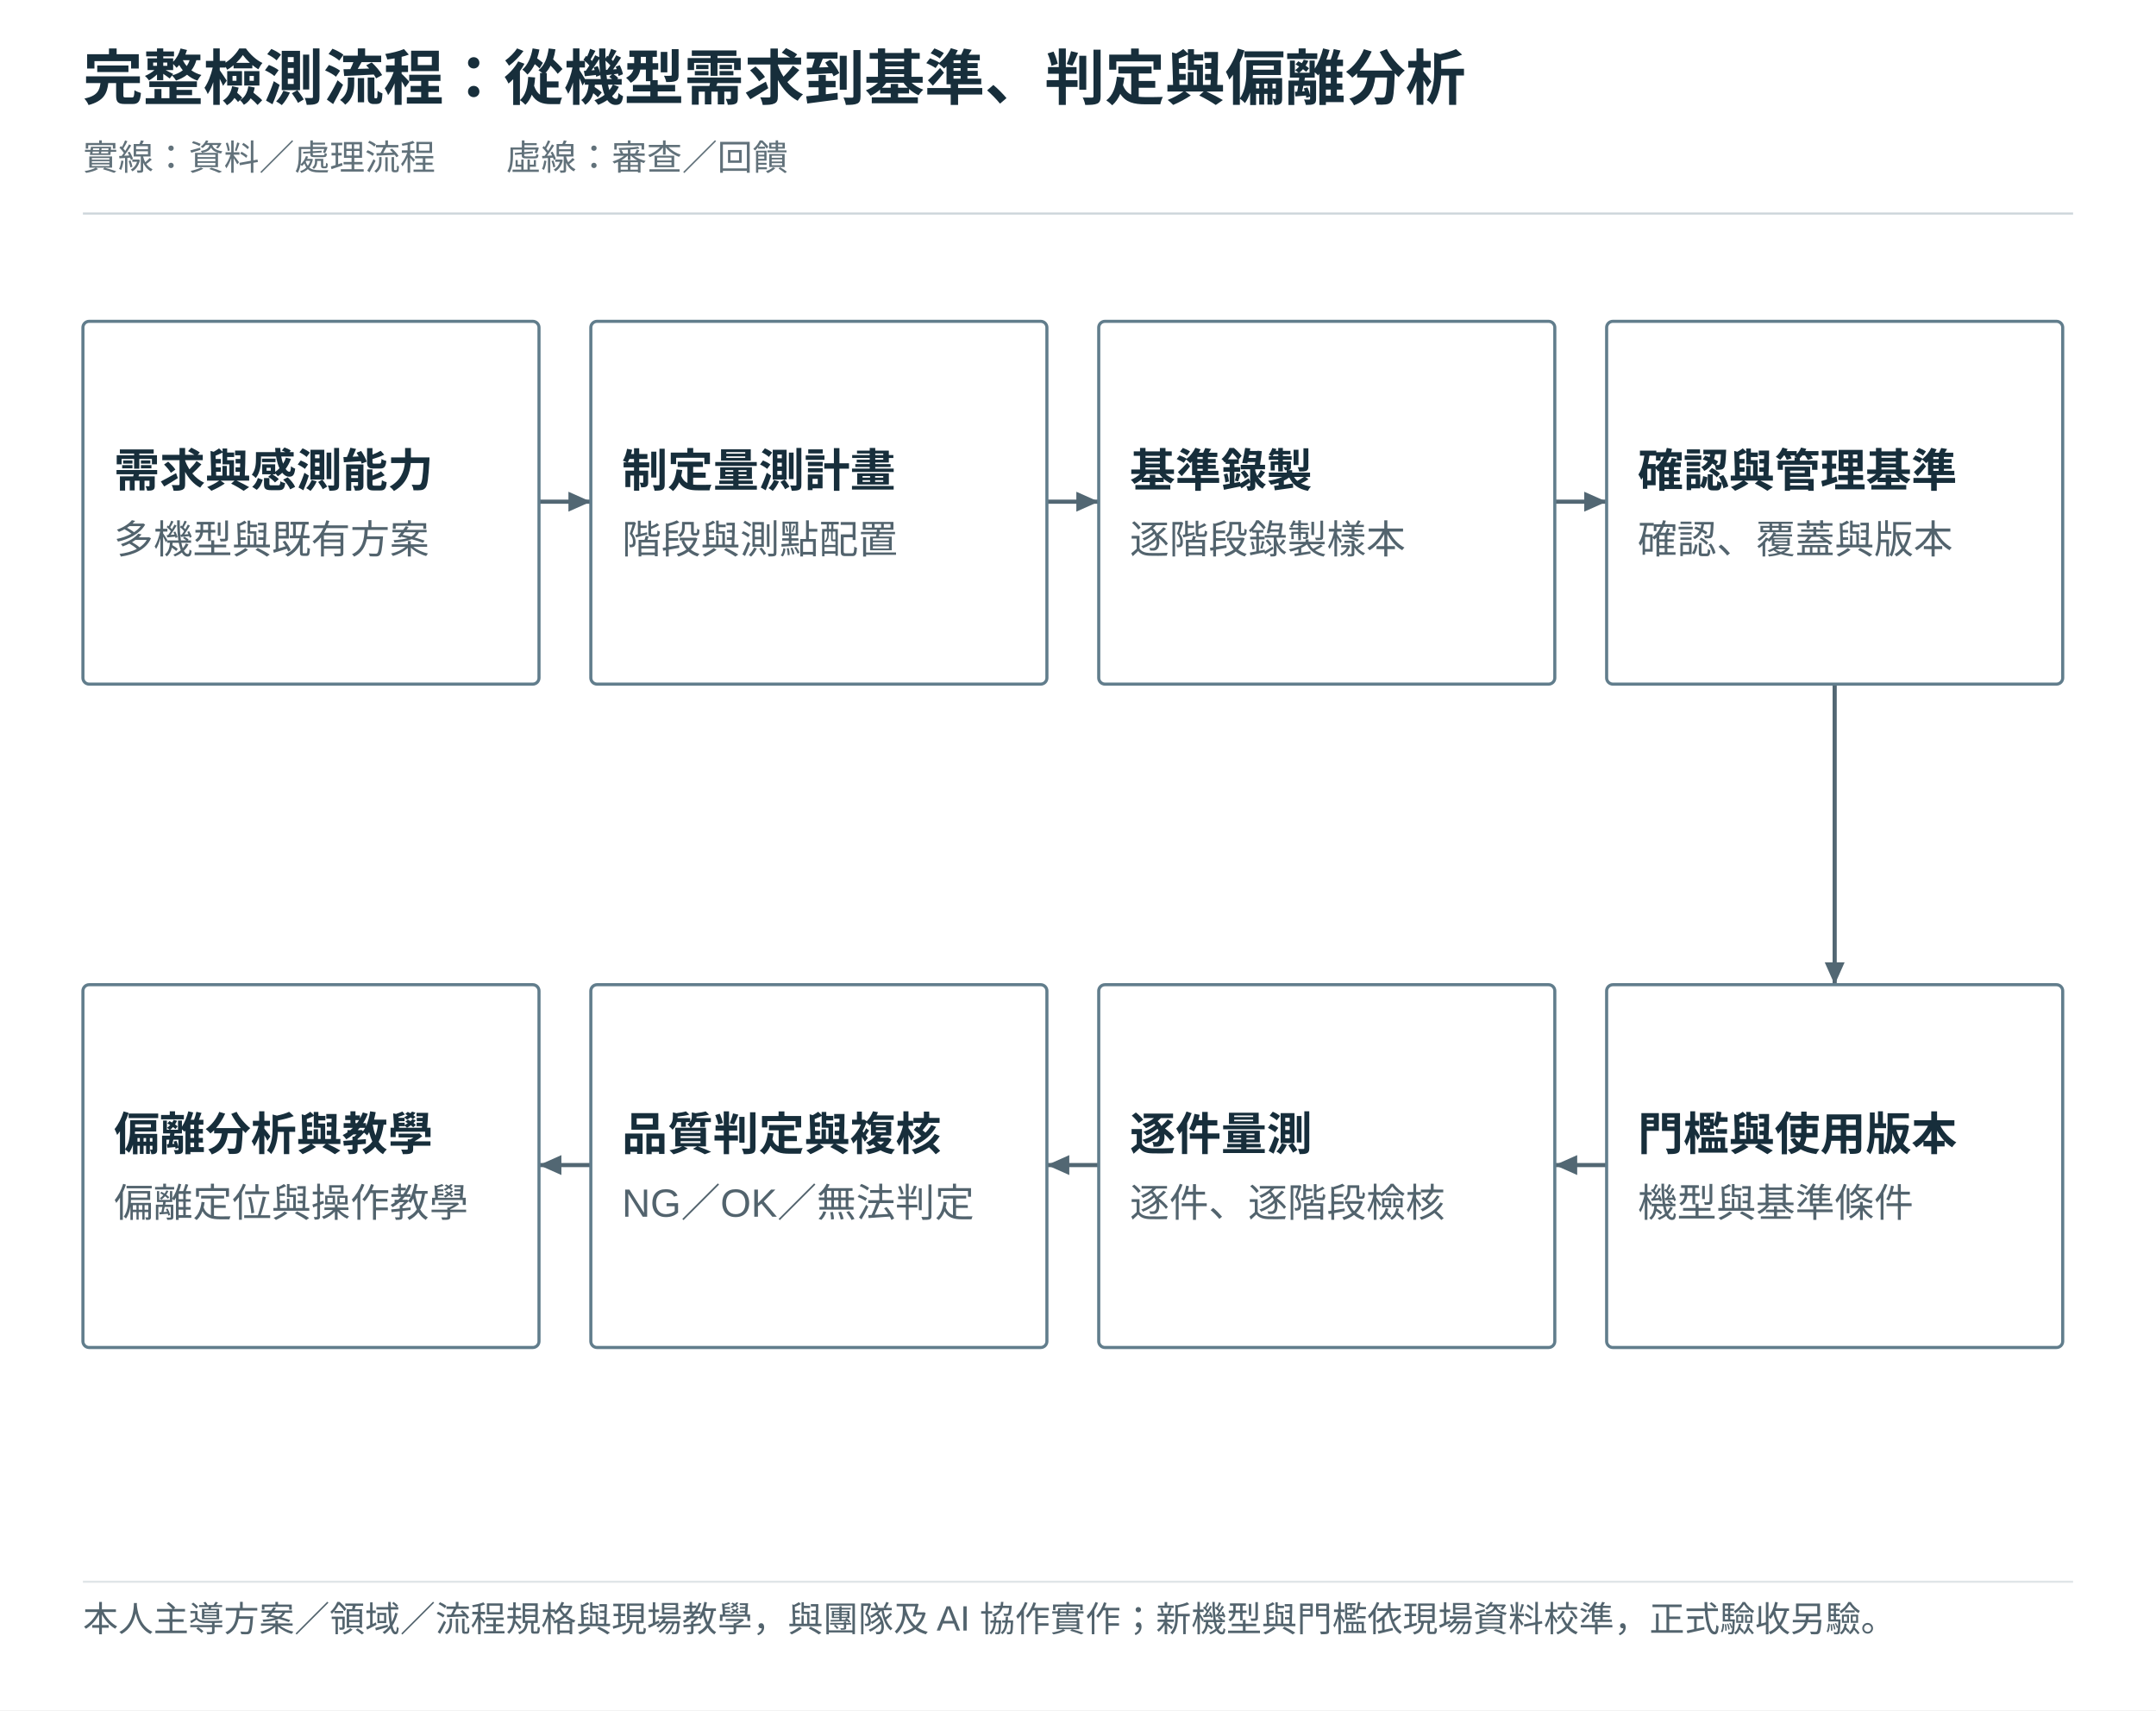
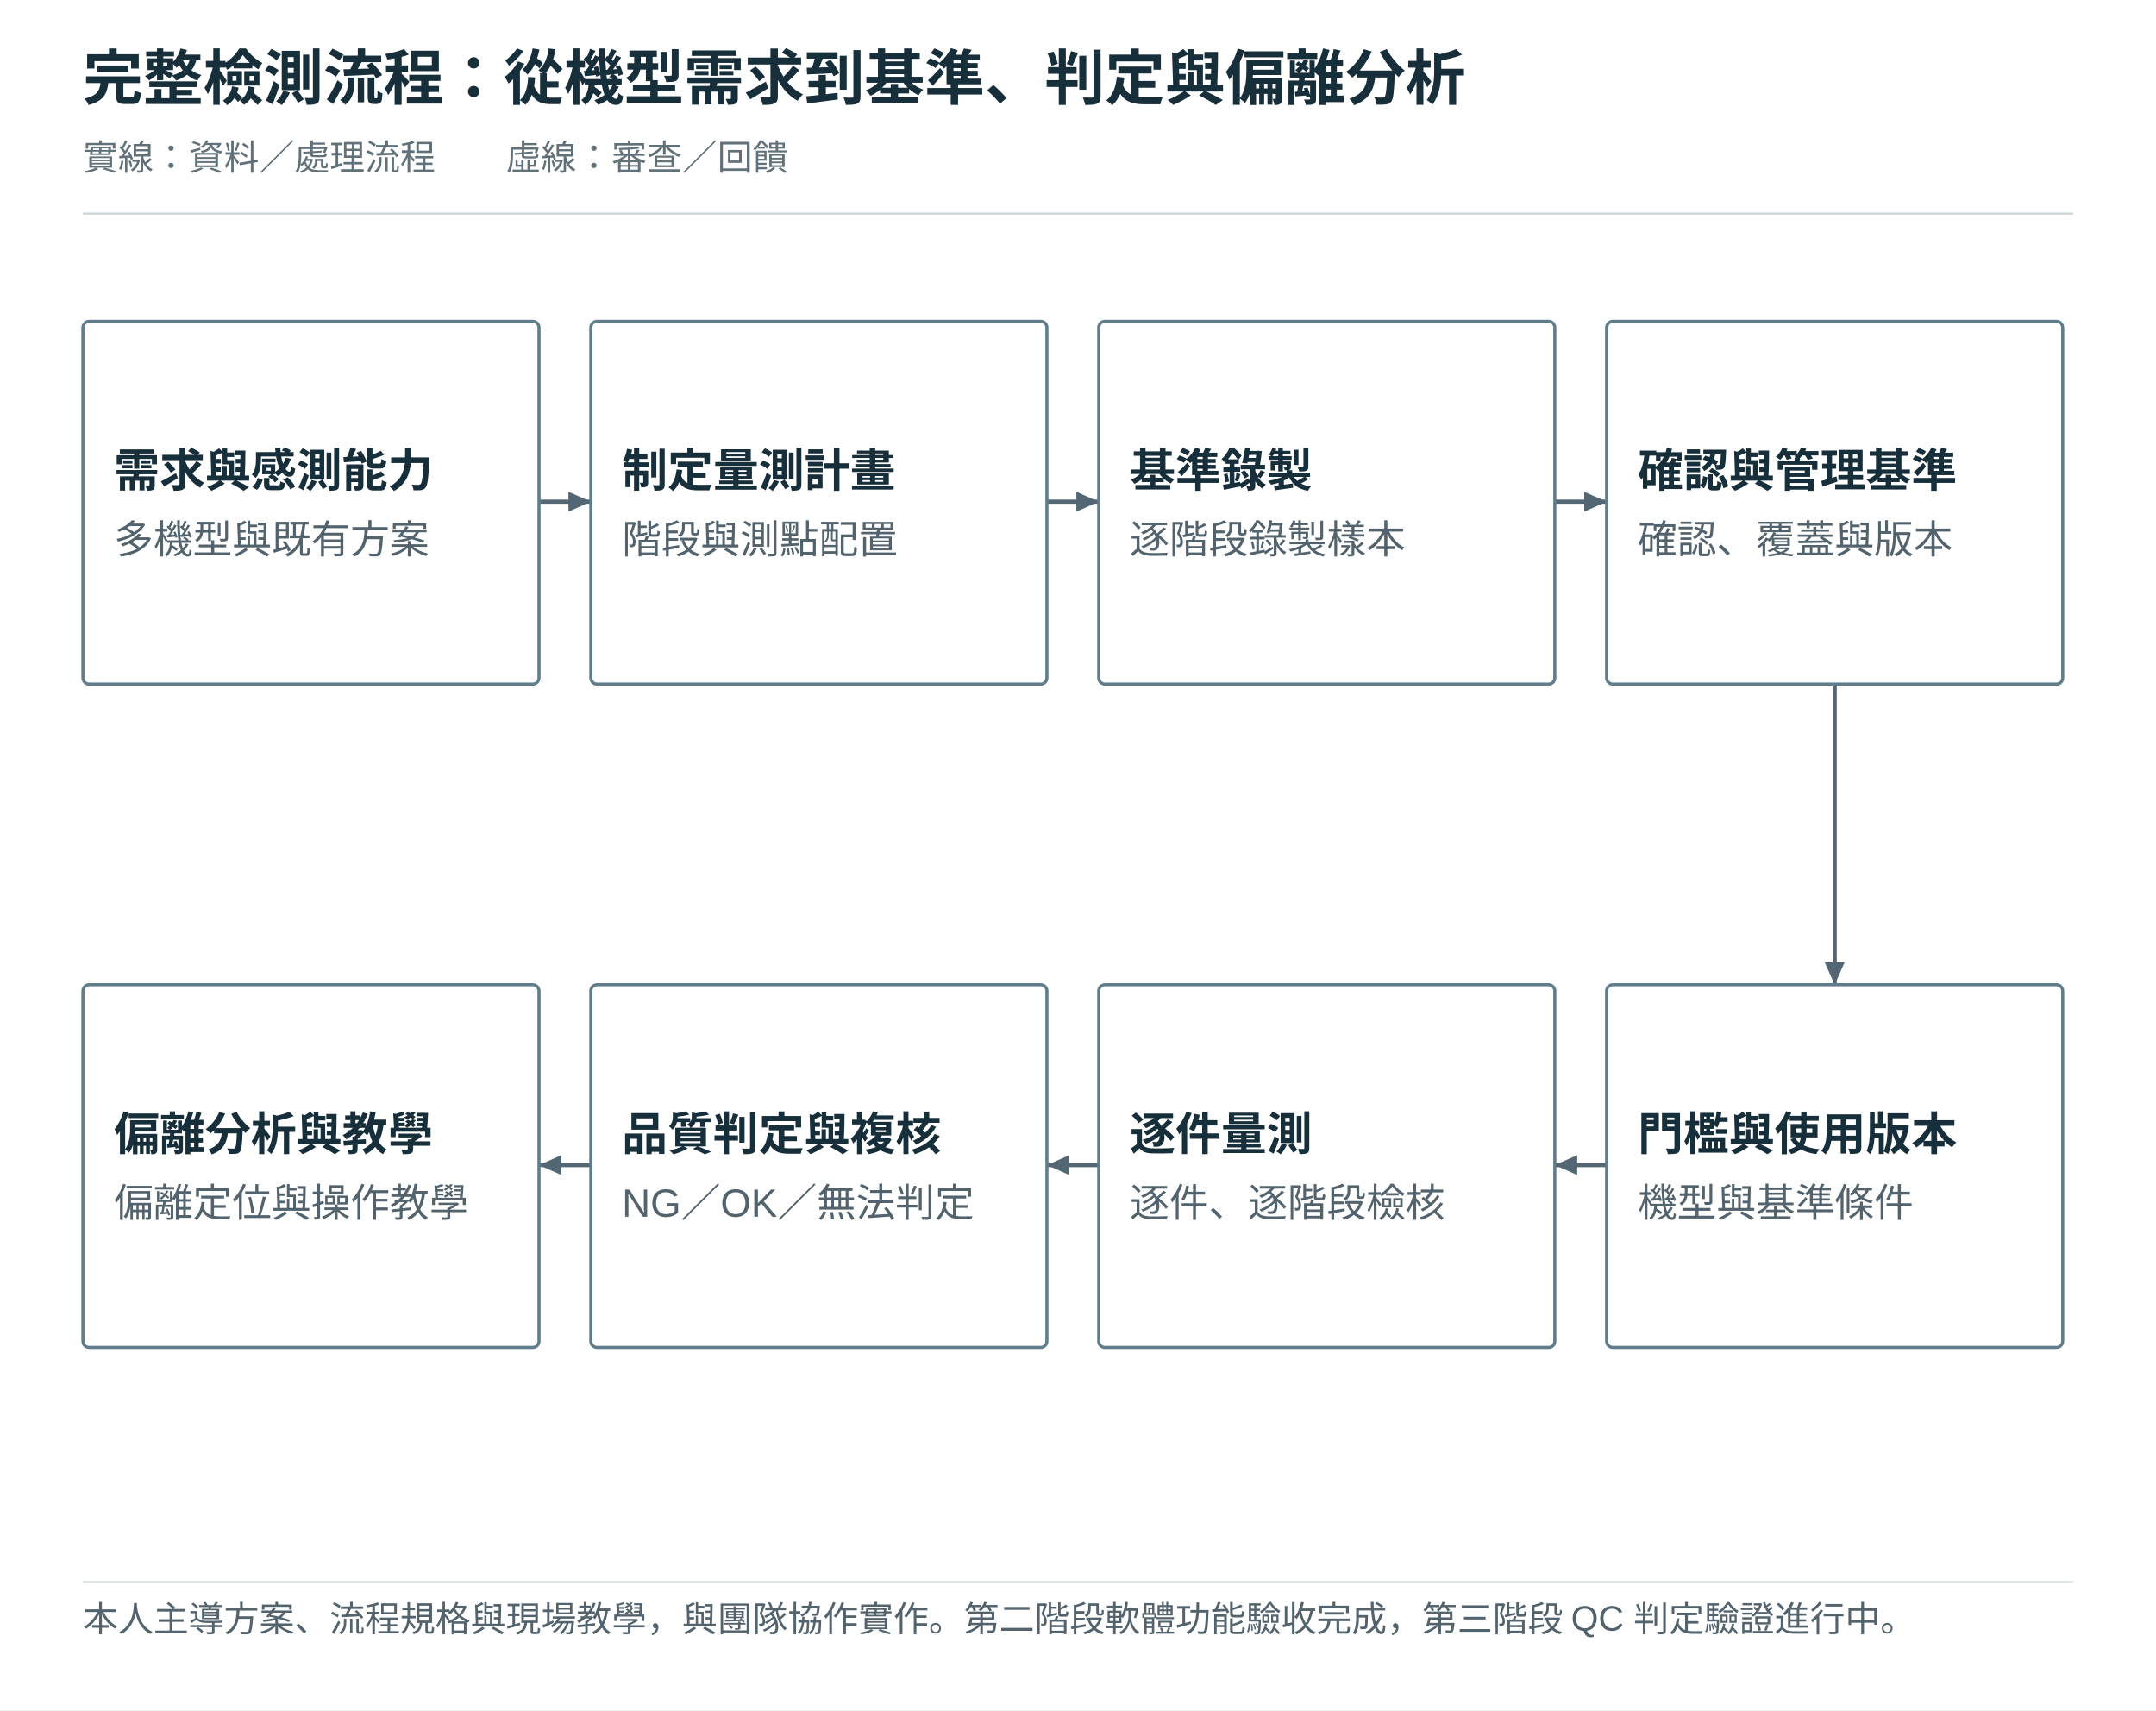
<svg xmlns="http://www.w3.org/2000/svg" viewBox="0 0 1040 825" role="img" aria-labelledby="title desc" lang="zh-Hant">
  <defs>
    <marker id="equipment-inspection-zh" viewBox="0 0 10 10" refX="9" refY="5" markerWidth="6" markerHeight="6" orient="auto">
      <path d="M0 1L9 5L0 9Z" fill="#526773" />
    </marker>
  </defs>
  <rect width="1040" height="825" fill="#fff" />
  <g font-family="Arial,Microsoft JhengHei,sans-serif">
    <text x="40" y="48" fill="#172e3b" font-size="29" font-weight="600">
      <tspan x="40" dy="0">完整檢測流程：從機型需求到基準、判定與偏離分析</tspan>
    </text>
    <text x="40" y="82" fill="#61717a" font-size="17">
      <tspan x="40" dy="0">實線：資料／處理流程　　虛線：審查／回饋</tspan>
    </text>
    <path d="M40 103H1000" stroke="#ccd5da" />
    <path d="M260 242H285" fill="none" stroke="#526773" stroke-width="2" marker-end="url(#equipment-inspection-zh)" />
    <path d="M505 242H530" fill="none" stroke="#526773" stroke-width="2" marker-end="url(#equipment-inspection-zh)" />
    <path d="M750 242H775" fill="none" stroke="#526773" stroke-width="2" marker-end="url(#equipment-inspection-zh)" />
    <path d="M885 330V475" fill="none" stroke="#526773" stroke-width="2" marker-end="url(#equipment-inspection-zh)" />
    <path d="M775 562H750" fill="none" stroke="#526773" stroke-width="2" marker-end="url(#equipment-inspection-zh)" />
    <path d="M530 562H505" fill="none" stroke="#526773" stroke-width="2" marker-end="url(#equipment-inspection-zh)" />
    <path d="M285 562H260" fill="none" stroke="#526773" stroke-width="2" marker-end="url(#equipment-inspection-zh)" />
    <rect x="40" y="155" width="220" height="175" rx="3" fill="#fff" stroke="#617d8c" stroke-width="1.5" />
    <text x="55" y="234.76" fill="#172e3b" font-size="22" font-weight="600">
      <tspan x="55" dy="0">需求與感測能力</tspan>
    </text>
    <text x="55" y="266.92" fill="#52636d" font-size="19">
      <tspan x="55" dy="0">多機型與既有方案</tspan>
    </text>
    <rect x="285" y="155" width="220" height="175" rx="3" fill="#fff" stroke="#617d8c" stroke-width="1.5" />
    <text x="300" y="234.76" fill="#172e3b" font-size="22" font-weight="600">
      <tspan x="300" dy="0">制定量測計畫</tspan>
    </text>
    <text x="300" y="266.92" fill="#52636d" font-size="19">
      <tspan x="300" dy="0">階段與測點配置</tspan>
    </text>
    <rect x="530" y="155" width="220" height="175" rx="3" fill="#fff" stroke="#617d8c" stroke-width="1.5" />
    <text x="545" y="234.76" fill="#172e3b" font-size="22" font-weight="600">
      <tspan x="545" dy="0">基準錄製</tspan>
    </text>
    <text x="545" y="266.92" fill="#52636d" font-size="19">
      <tspan x="545" dy="0">逐階段錄製樣本</tspan>
    </text>
    <rect x="775" y="155" width="220" height="175" rx="3" fill="#fff" stroke="#617d8c" stroke-width="1.5" />
    <text x="790" y="234.76" fill="#172e3b" font-size="22" font-weight="600">
      <tspan x="790" dy="0">確認與管理基準</tspan>
    </text>
    <text x="790" y="266.92" fill="#52636d" font-size="19">
      <tspan x="790" dy="0">確認、覆蓋與版本</tspan>
    </text>
    <rect x="40" y="475" width="220" height="175" rx="3" fill="#fff" stroke="#617d8c" stroke-width="1.5" />
    <text x="55" y="554.76" fill="#172e3b" font-size="22" font-weight="600">
      <tspan x="55" dy="0">偏離分析與教學</tspan>
    </text>
    <text x="55" y="586.92" fill="#52636d" font-size="19">
      <tspan x="55" dy="0">偏離定位與操作教學</tspan>
    </text>
    <rect x="285" y="475" width="220" height="175" rx="3" fill="#fff" stroke="#617d8c" stroke-width="1.5" />
    <text x="300" y="554.76" fill="#172e3b" font-size="22" font-weight="600">
      <tspan x="300" dy="0">品質判定與複核</tspan>
    </text>
    <text x="300" y="586.92" fill="#52636d" font-size="19">
      <tspan x="300" dy="0">NG／OK／無法判定</tspan>
    </text>
    <rect x="530" y="475" width="220" height="175" rx="3" fill="#fff" stroke="#617d8c" stroke-width="1.5" />
    <text x="545" y="554.76" fill="#172e3b" font-size="22" font-weight="600">
      <tspan x="545" dy="0">逐件量測</tspan>
    </text>
    <text x="545" y="586.92" fill="#52636d" font-size="19">
      <tspan x="545" dy="0">逐件、逐階段檢核</tspan>
    </text>
    <rect x="775" y="475" width="220" height="175" rx="3" fill="#fff" stroke="#617d8c" stroke-width="1.5" />
    <text x="790" y="554.76" fill="#172e3b" font-size="22" font-weight="600">
      <tspan x="790" dy="0">門檻與使用版本</tspan>
    </text>
    <text x="790" y="586.92" fill="#52636d" font-size="19">
      <tspan x="790" dy="0">機型與基準條件</tspan>
    </text>
    <path d="M40 763H1000" stroke="#e0e5e8" />
    <text x="40" y="787" fill="#52636d" font-size="17">
-       <tspan x="40" dy="0">本人主導方案／領域／流程規格與現場教學，與團隊及 AI 協作實作；新機型與門檻依現場資料校準，正式驗收另驗。</tspan>
+       <tspan x="40" dy="0">本人主導方案、流程規格與現場教學，與團隊協作實作。第二階段軟體功能驗收完成，第三階段 QC 判定驗證進行中。</tspan>
    </text>
  </g>
</svg>
